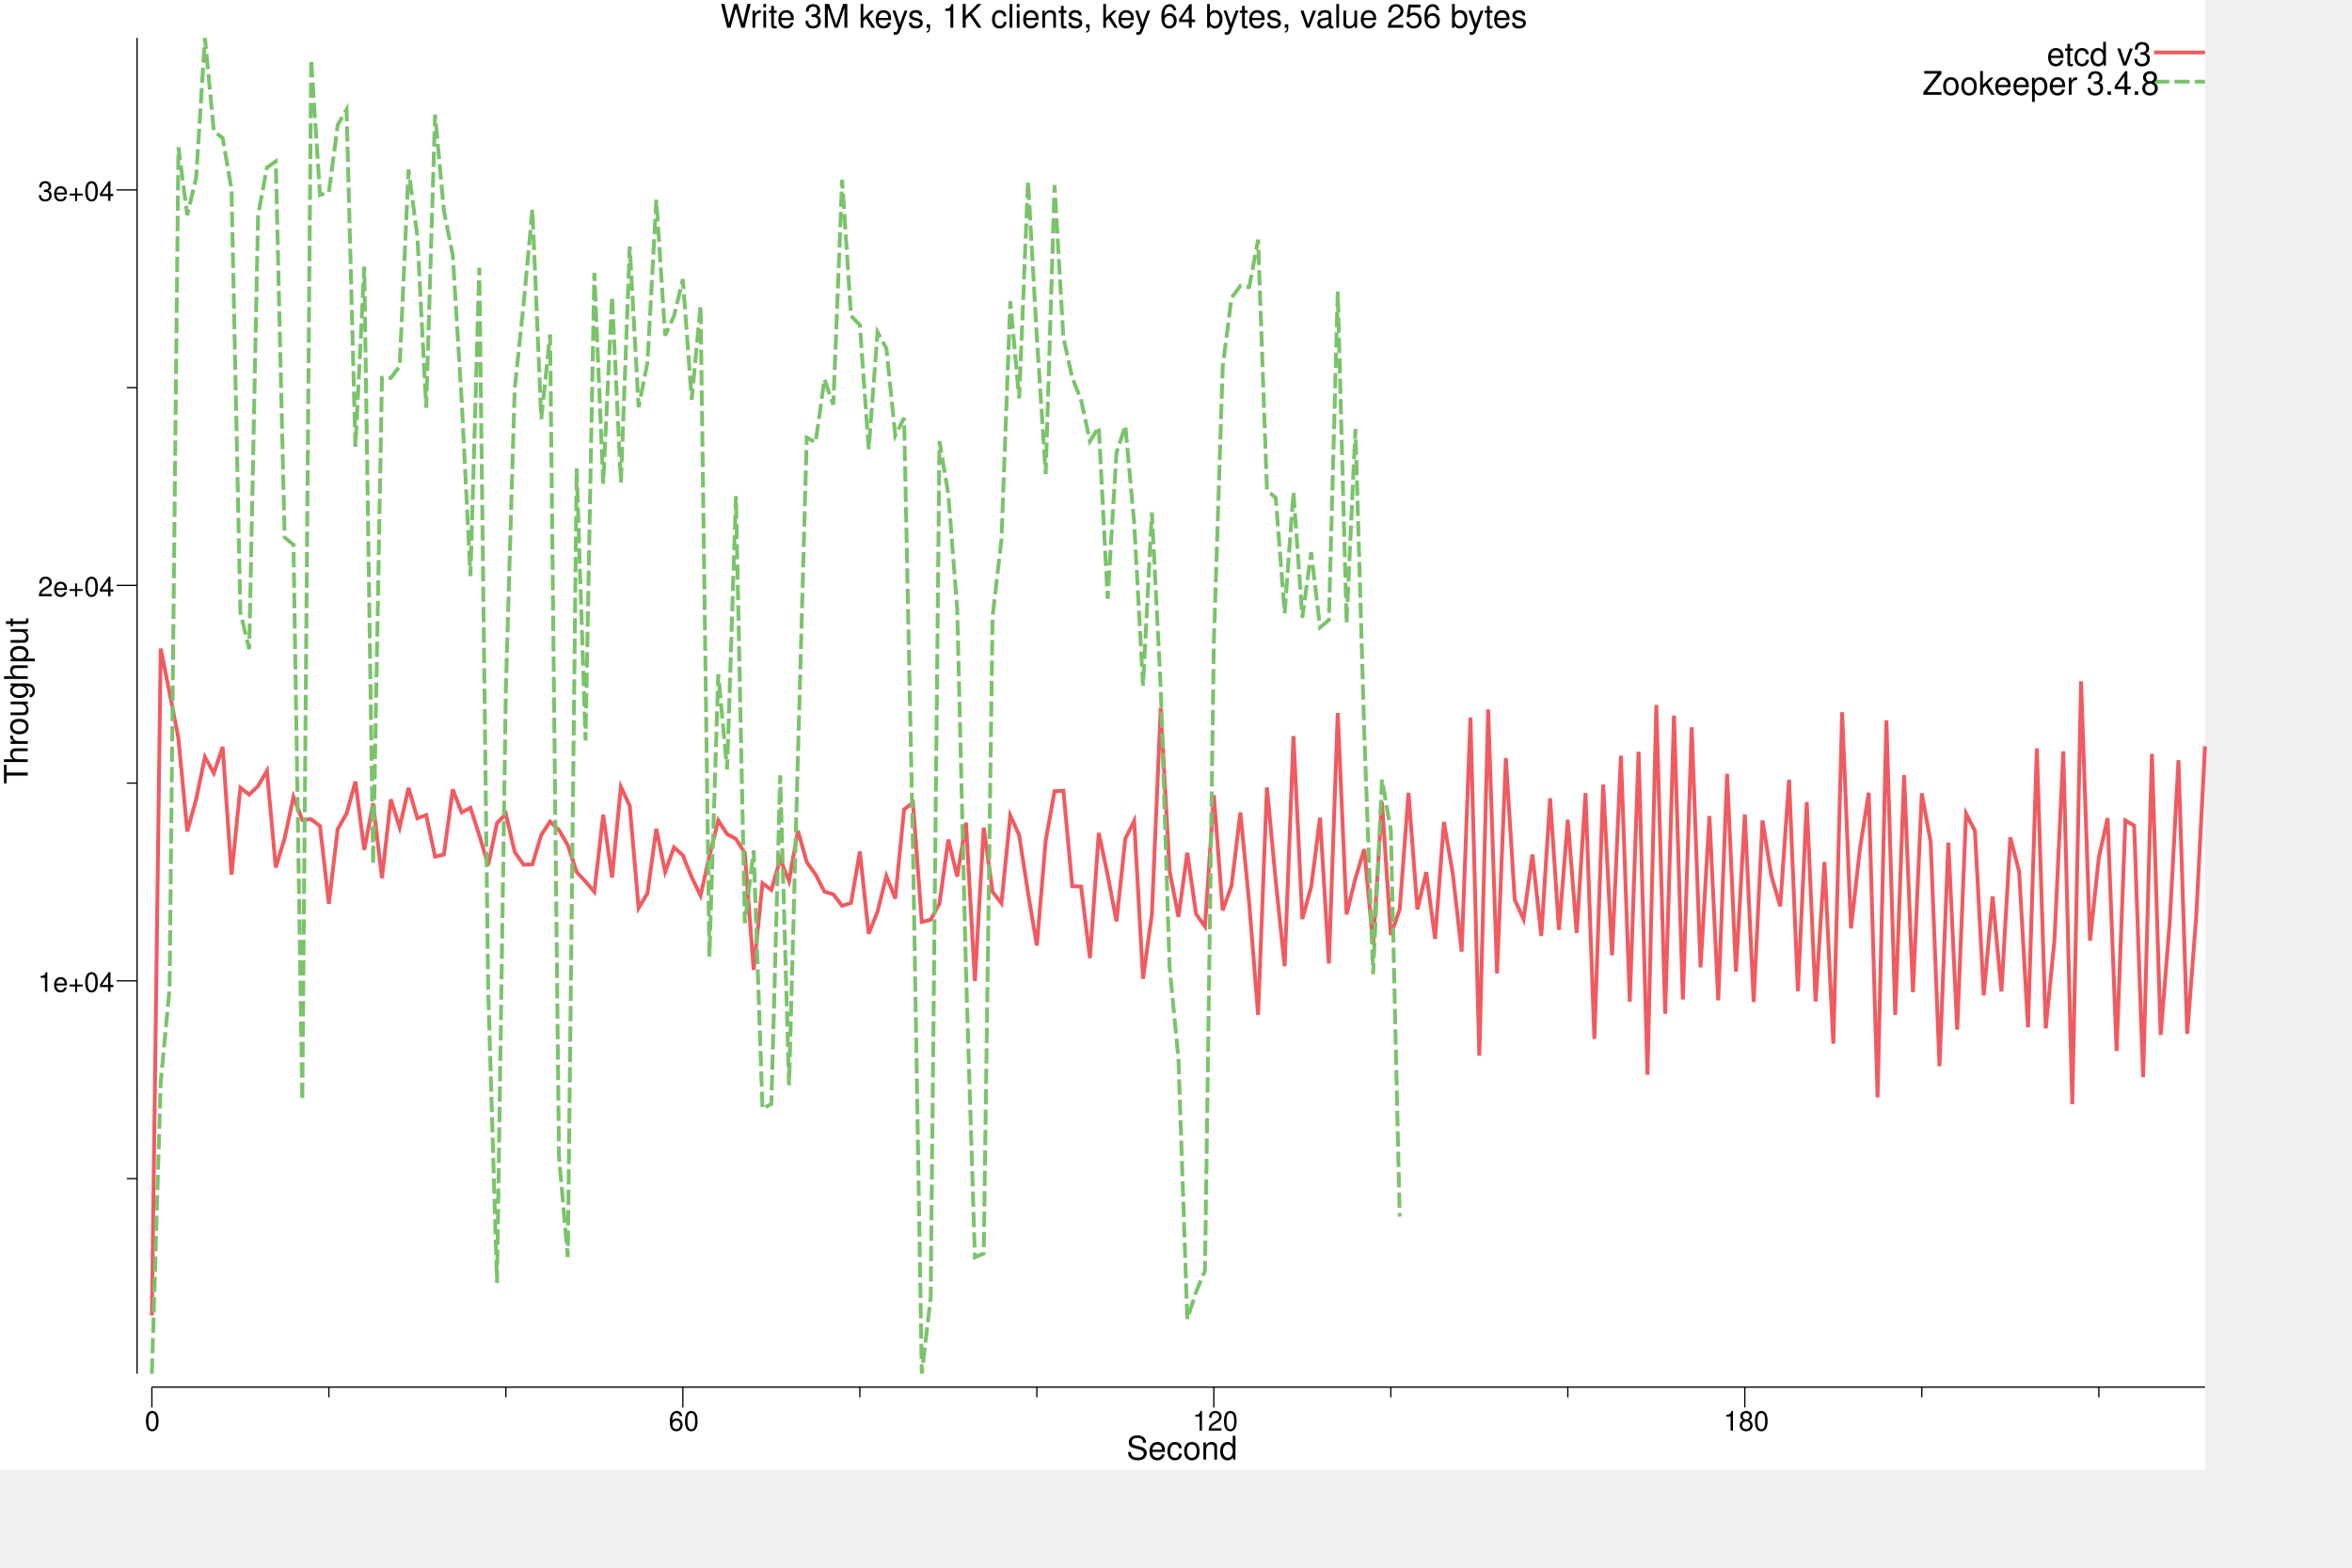
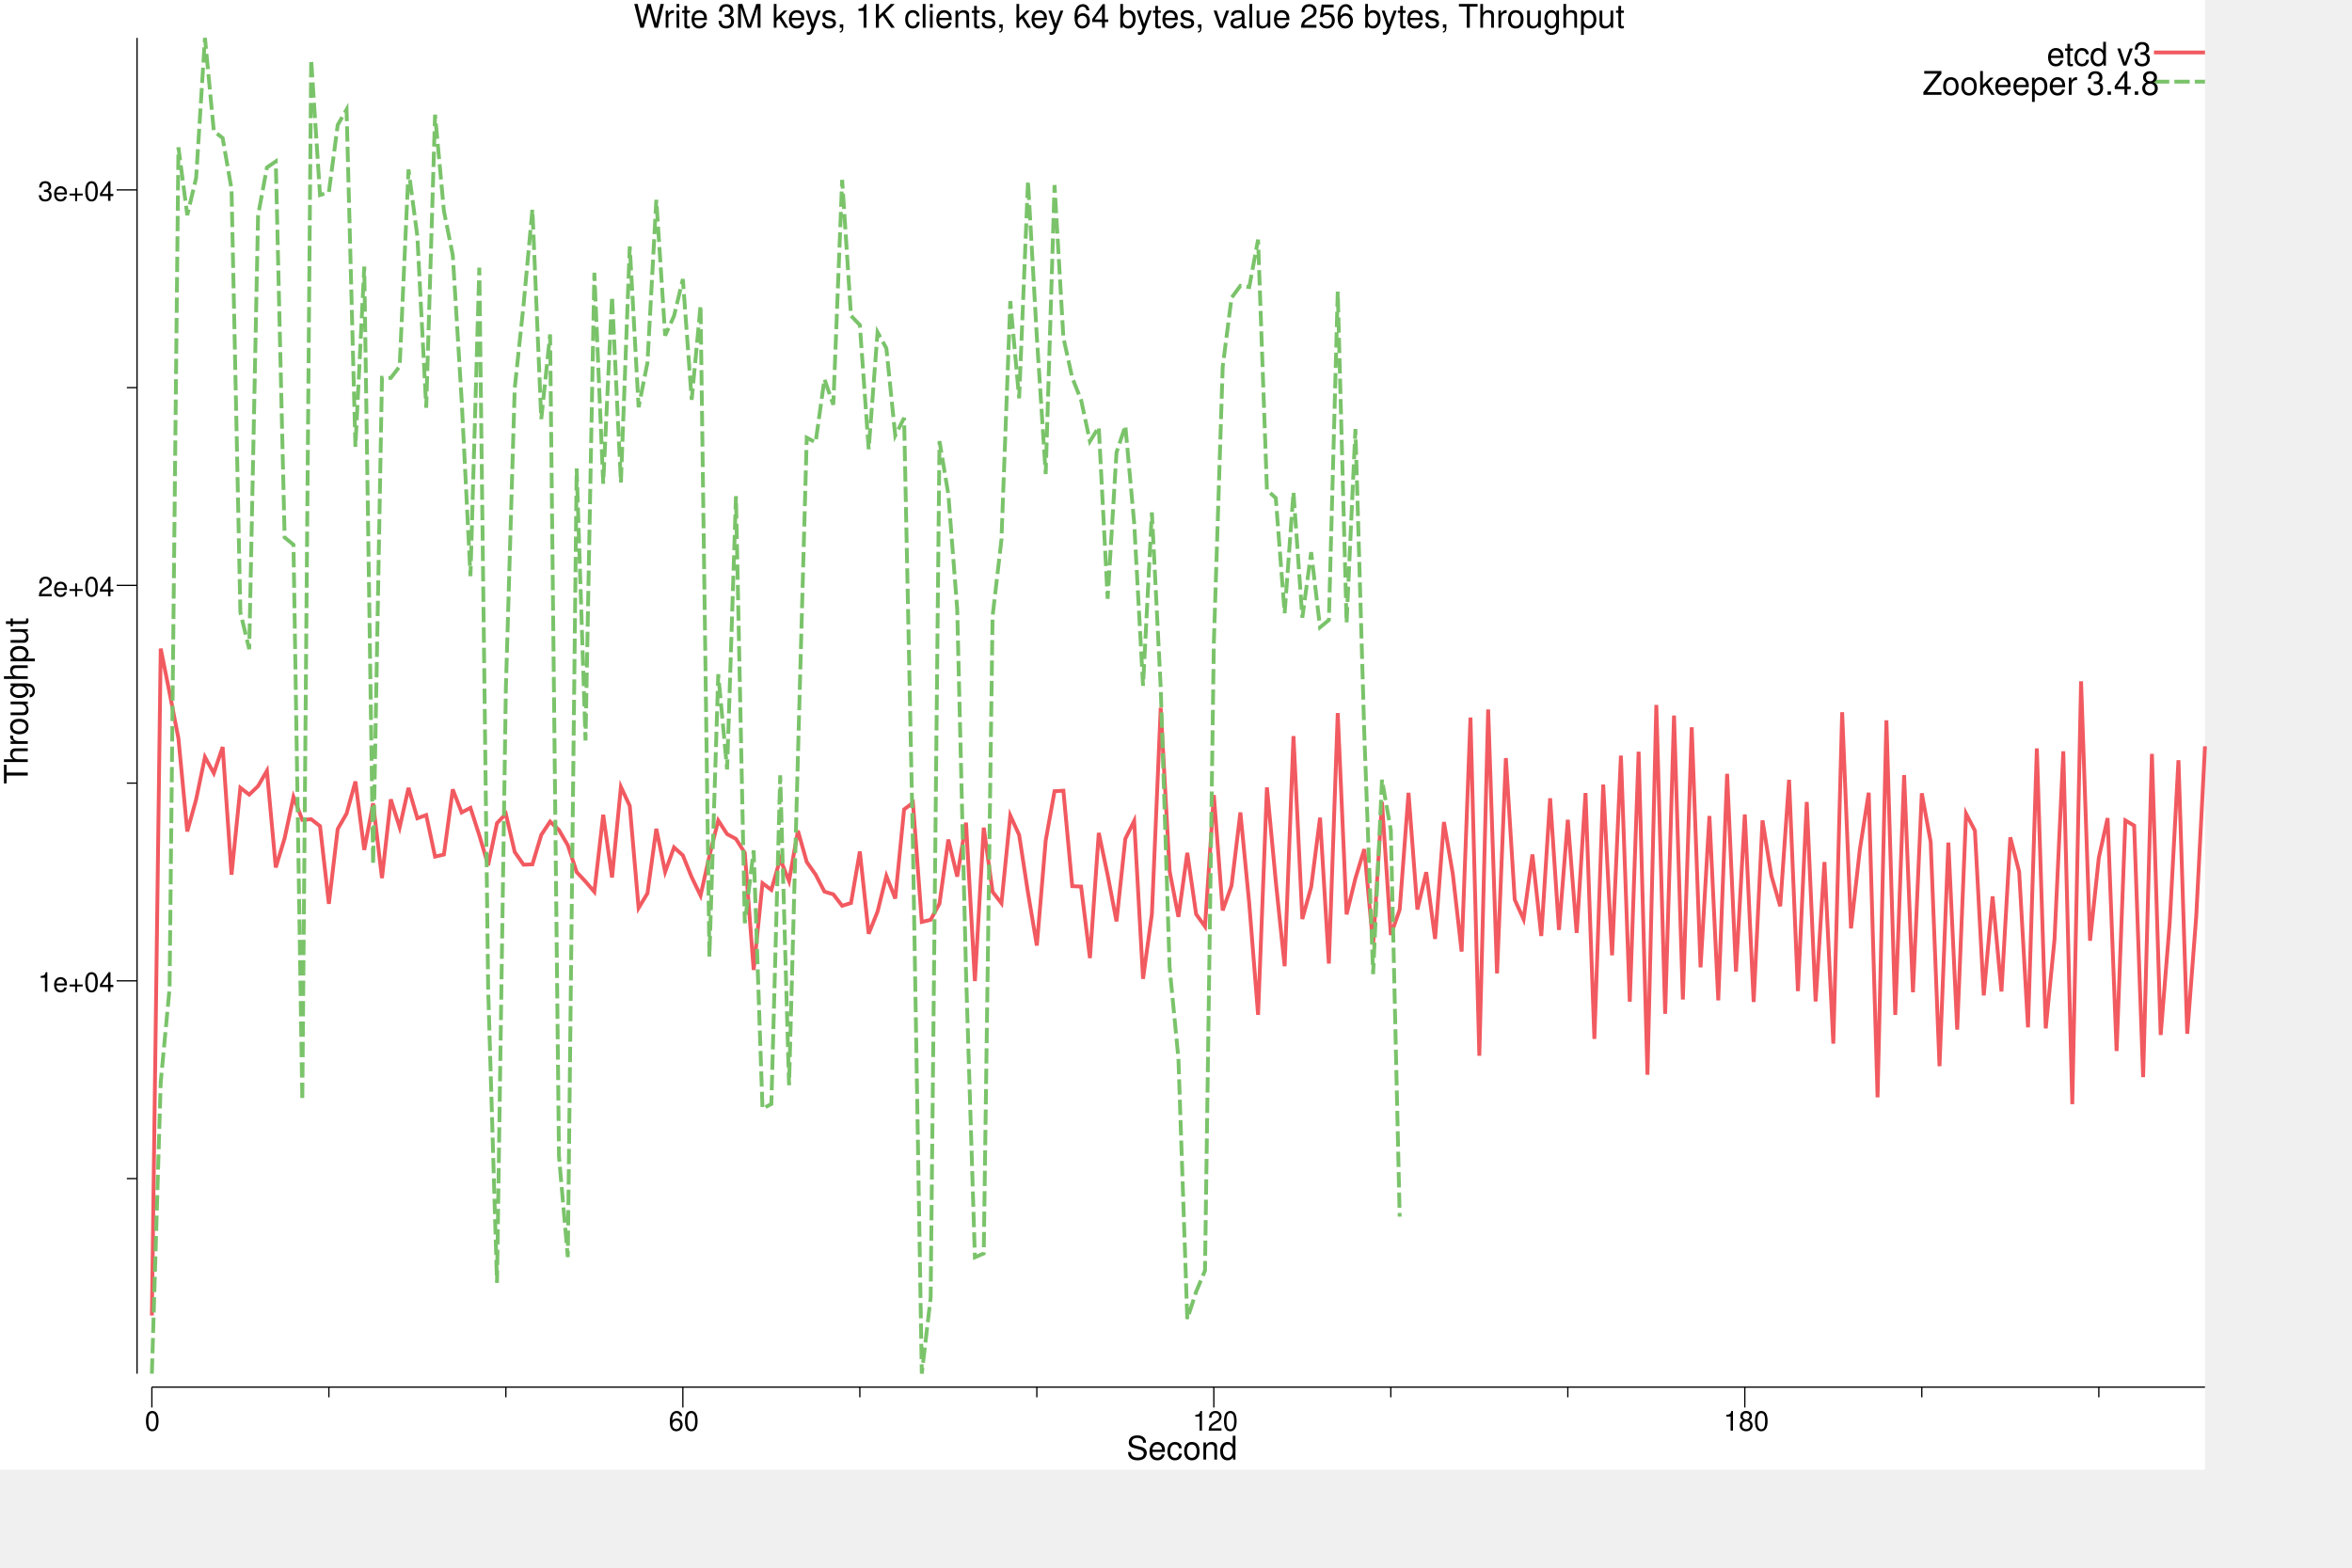
<svg xmlns="http://www.w3.org/2000/svg" width="12in" height="8in">
  <g transform="scale(1, -1) translate(0, -720)">
    <path d="M0,0L1080,0L1080,720L0,720Z" style="fill:#FFFFFF" />
-     <text x="352.84" y="-706.41" transform="scale(1, -1)" style="font-family:Helvetica;font-weight:normal;font-style:normal;font-size:12pt">Write 3M keys, 1K clients, key 64 bytes, value 256 bytes</text>
+     <text x="310.31" y="-706.41" transform="scale(1, -1)" style="font-family:Helvetica;font-weight:normal;font-style:normal;font-size:12pt">Write 3M keys, 1K clients, key 64 bytes, value 256 bytes, Throughput</text>
    <text x="551.76" y="-4.965" transform="scale(1, -1)" style="font-family:Helvetica;font-weight:normal;font-style:normal;font-size:12pt">Second</text>
    <text x="70.912" y="-19.142" transform="scale(1, -1)" style="font-family:Helvetica;font-weight:normal;font-style:normal;font-size:10pt">0</text>
    <text x="327.51" y="-19.142" transform="scale(1, -1)" style="font-family:Helvetica;font-weight:normal;font-style:normal;font-size:10pt">60</text>
    <text x="584.11" y="-19.142" transform="scale(1, -1)" style="font-family:Helvetica;font-weight:normal;font-style:normal;font-size:10pt">120</text>
    <text x="844.18" y="-19.142" transform="scale(1, -1)" style="font-family:Helvetica;font-weight:normal;font-style:normal;font-size:10pt">180</text>
    <path d="M74.388,30.467L74.388,40.467" style="fill:none;stroke:#000000;stroke-width:0.625" />
    <path d="M334.46,30.467L334.46,40.467" style="fill:none;stroke:#000000;stroke-width:0.625" />
    <path d="M594.53,30.467L594.53,40.467" style="fill:none;stroke:#000000;stroke-width:0.625" />
    <path d="M854.6,30.467L854.6,40.467" style="fill:none;stroke:#000000;stroke-width:0.625" />
    <path d="M161.08,35.468L161.08,40.467" style="fill:none;stroke:#000000;stroke-width:0.625" />
    <path d="M247.77,35.468L247.77,40.467" style="fill:none;stroke:#000000;stroke-width:0.625" />
    <path d="M421.15,35.468L421.15,40.467" style="fill:none;stroke:#000000;stroke-width:0.625" />
    <path d="M507.84,35.468L507.84,40.467" style="fill:none;stroke:#000000;stroke-width:0.625" />
    <path d="M681.22,35.468L681.22,40.467" style="fill:none;stroke:#000000;stroke-width:0.625" />
    <path d="M767.91,35.468L767.91,40.467" style="fill:none;stroke:#000000;stroke-width:0.625" />
    <path d="M941.29,35.468L941.29,40.467" style="fill:none;stroke:#000000;stroke-width:0.625" />
    <path d="M1028,35.468L1028,40.467" style="fill:none;stroke:#000000;stroke-width:0.625" />
    <path d="M74.388,40.467L1080,40.467" style="fill:none;stroke:#000000;stroke-width:0.625" />
    <g transform="rotate(90)">
      <text x="335.88" y="13.59" transform="scale(1, -1)" style="font-family:Helvetica;font-weight:normal;font-style:normal;font-size:12pt">Throughput</text>
    </g>
    <text x="18.555" y="-234.12" transform="scale(1, -1)" style="font-family:Helvetica;font-weight:normal;font-style:normal;font-size:10pt">1e+04</text>
    <text x="18.555" y="-427.86" transform="scale(1, -1)" style="font-family:Helvetica;font-weight:normal;font-style:normal;font-size:10pt">2e+04</text>
    <text x="18.555" y="-621.6" transform="scale(1, -1)" style="font-family:Helvetica;font-weight:normal;font-style:normal;font-size:10pt">3e+04</text>
    <path d="M57.13,239.49L67.13,239.49" style="fill:none;stroke:#000000;stroke-width:0.625" />
    <path d="M57.13,433.23L67.13,433.23" style="fill:none;stroke:#000000;stroke-width:0.625" />
    <path d="M57.13,626.97L67.13,626.97" style="fill:none;stroke:#000000;stroke-width:0.625" />
    <path d="M62.13,142.62L67.13,142.62" style="fill:none;stroke:#000000;stroke-width:0.625" />
    <path d="M62.13,336.36L67.13,336.36" style="fill:none;stroke:#000000;stroke-width:0.625" />
    <path d="M62.13,530.1L67.13,530.1" style="fill:none;stroke:#000000;stroke-width:0.625" />
    <path d="M67.13,47.03L67.13,701.44" style="fill:none;stroke:#000000;stroke-width:0.625" />
    <path d="M74.388,75.529L78.722,402.25L83.057,380.59L87.391,358.29L91.726,312.67L96.06,328.36L100.39,349.13L104.73,341.22L109.06,354.05L113.4,291.49L117.73,334.06L122.07,330.72L126.4,334.89L130.74,342.37L135.07,295.04L139.41,309.35L143.74,329.58L148.07,318.34L152.41,318.67L156.74,315.3L161.08,277.23L165.41,313.87L169.75,321.42L174.08,337.14L178.42,303.64L182.75,326.46L187.09,289.81L191.42,328.4L195.75,314.64L200.09,334.02L204.42,319.12L208.76,320.69L213.09,300.35L217.43,301.37L221.76,333.28L226.1,321.99L230.43,324.23L234.77,310.79L239.1,296.14L243.43,316.77L247.77,321.27L252.1,302.63L256.44,296.39L260.77,296.57L265.11,310.98L269.44,317.51L273.78,313.38L278.11,305.91L282.45,292.79L286.78,288.14L291.11,283.1L295.45,320.86L299.78,290.1L304.12,334.52L308.45,325.2L312.79,275.18L317.12,282.37L321.46,313.98L325.79,292.85L330.13,304.86L334.46,300.98L338.79,290.25L343.13,281.28L347.46,300.62L351.8,318.07L356.13,311.39L360.47,309.02L364.8,302.19L369.14,244.82L373.47,287.33L377.81,284.05L382.14,299.18L386.47,288.37L390.81,313.05L395.14,297.71L399.48,291.55L403.81,283.2L408.15,281.88L412.48,276.26L416.82,277.62L421.15,302.84L425.48,262.55L429.82,273.4L434.15,290.89L438.49,279.81L442.82,323.46L447.16,326.73L451.49,268.34L455.83,269.39L460.16,277.35L464.5,308.7L468.83,290.56L473.16,316.97L477.5,239.39L481.83,314.53L486.17,283.1L490.5,277.5L494.84,320.49L499.17,310.96L503.51,282.62L507.84,256.79L512.18,308.21L516.51,332.39L520.84,332.64L525.18,285.87L529.51,285.68L533.85,250.63L538.18,311.97L542.52,291.34L546.85,268.63L551.19,309.12L555.52,317.84L559.86,240.48L564.19,272.21L568.52,373.29L572.86,293.33L577.19,270.84L581.53,302.19L585.86,272.16L590.2,266.15L594.53,330.49L598.87,273.98L603.2,286.12L607.54,321.99L611.87,277.39L616.2,222.85L620.54,334.27L624.87,288.26L629.21,246.66L633.54,359.4L637.88,269.77L642.21,285.47L646.55,319.43L650.88,247.96L655.22,370.67L659.55,272.06L663.88,289.71L668.22,304.01L672.55,257.3L676.89,327.16L681.22,261.97L685.56,274.38L689.89,331.6L694.23,274.44L698.56,292.73L702.9,260.03L707.23,317.3L711.56,291.98L715.9,253.83L720.23,368.48L724.57,202.8L728.9,372.44L733.24,243.15L737.57,348.63L741.91,279.27L746.24,269.66L750.58,301.39L754.91,261.46L759.24,328.92L763.58,264.43L767.91,318.38L772.25,262.97L776.58,331.5L780.92,211.03L785.25,335.64L789.59,252.01L793.92,349.81L798.26,229.28L802.59,351.76L806.92,193.48L811.26,374.64L815.59,223.35L819.93,369.47L824.26,230.35L828.6,363.72L832.93,246.1L837.27,320.26L841.6,229.94L845.94,340.91L850.27,244.04L854.6,320.98L858.94,229.13L863.27,318.09L867.61,291.01L871.94,276.03L876.28,337.97L880.61,234.45L884.95,327.12L889.28,229.38L893.61,297.71L897.95,208.73L902.28,371.08L906.62,265.2L910.95,303.83L915.29,331.65L919.62,182.43L923.96,367.13L928.29,222.79L932.63,340.29L936.96,233.91L941.29,331.38L945.63,307.55L949.96,197.68L954.3,307.24L958.63,215.58L962.97,321.39L967.3,313.07L971.64,232.36L975.97,280.87L980.31,234.28L984.64,309.78L988.97,292.98L993.31,216.71L997.64,353.37L1002,216.2L1006.3,259.8L1010.6,351.94L1015,179.06L1019.3,386.23L1023.7,259.14L1028,299.82L1032.3,319.22L1036.7,205.1L1041,318.07L1045.3,315.55L1049.7,192.32L1054,350.7L1058.3,212.97L1062.7,267.82L1067,347.58L1071.3,213.57L1075.7,270.99L1080,354.38" style="fill:none;stroke:#F15A60;stroke-width:1.875" />
    <path d="M74.388,47.03L78.722,189.8L83.057,235.83L87.391,647.84L91.726,614.59L96.06,632.82L100.39,701.44L104.73,655.76L109.06,652.37L113.4,627.4L117.73,419.98L122.07,401.96L126.4,614.49L130.74,637.94L135.07,640.92L139.41,456.71L143.74,453.15L148.07,180.85L152.41,690.85L156.74,624.45L161.08,625.85L165.41,658.78L169.75,666.34L174.08,501.16L178.42,589.41L182.75,296.51L187.09,534.96L191.42,534.85L195.75,540.51L200.09,636.99L204.42,604.25L208.76,520.24L213.09,663.82L217.43,616.66L221.76,594.98L226.1,524.27L230.43,437.75L234.77,588.88L239.1,235.52L243.43,91.513L247.77,382.67L252.1,529.71L256.44,570.67L260.77,617.4L265.11,514.68L269.44,556.18L273.78,153.57L278.11,104.13L282.45,490.5L286.78,357.21L291.11,586.4L295.45,483.02L299.78,574.82L304.12,483.66L308.45,599.27L312.79,520.49L317.12,542.31L321.46,622.11L325.79,555.6L330.13,565.21L334.46,583.28L338.79,524.13L343.13,570.36L347.46,251.41L351.8,389.72L356.13,343.06L360.47,476.94L364.8,267.72L369.14,303.39L373.47,176.84L377.81,179.16L382.14,340.18L386.47,188.36L390.81,349.01L395.14,505.57L399.48,503.29L403.81,534.25L408.15,521.73L412.48,631.89L416.82,565.34L421.15,560.77L425.48,499.92L429.82,557.24L434.15,549.34L438.49,506.62L442.82,515.28L447.16,305.27L451.49,47.049L455.83,84.306L460.16,503.91L464.5,477.73L468.83,421.74L473.16,243.33L477.5,104.07L481.83,105.93L486.17,418.18L490.5,455.55L494.84,572.49L499.17,524.85L503.51,631.29L507.84,554.9L512.18,487.77L516.51,629.35L520.84,554.63L525.18,534.94L529.51,524.08L533.85,503.81L538.18,510.79L542.52,426.66L546.85,498.27L551.19,511.41L555.52,463.75L559.86,384.02L564.19,468.96L568.52,382.99L572.86,246.16L577.19,201.34L581.53,73.824L585.86,87.173L590.2,97.519L594.53,404.89L598.87,540.33L603.2,574.1L607.54,579.99L611.87,579.37L616.2,602.62L620.54,479.96L624.87,476.03L629.21,419.61L633.54,478.9L637.88,417.38L642.21,449.49L646.55,412.66L650.88,416.24L655.22,577.12L659.55,414.83L663.88,509.84L668.22,360.71L672.55,242.78L676.89,338.01L681.22,313.33L685.56,123.98" style="fill:none;stroke:#7AC36A;stroke-width:1.875;stroke-dasharray:7.5,2.5" />
    <path d="M1055,694.3L1080,694.3" style="fill:none;stroke:#F15A60;stroke-width:1.875" />
    <text x="1002.5" y="-687.85" transform="scale(1, -1)" style="font-family:Helvetica;font-weight:normal;font-style:normal;font-size:12pt">etcd v3</text>
    <path d="M1055,680L1080,680" style="fill:none;stroke:#7AC36A;stroke-width:1.875;stroke-dasharray:7.5,2.5" />
    <text x="941.6" y="-673.56" transform="scale(1, -1)" style="font-family:Helvetica;font-weight:normal;font-style:normal;font-size:12pt">Zookeeper 3.4.8</text>
  </g>
</svg>
